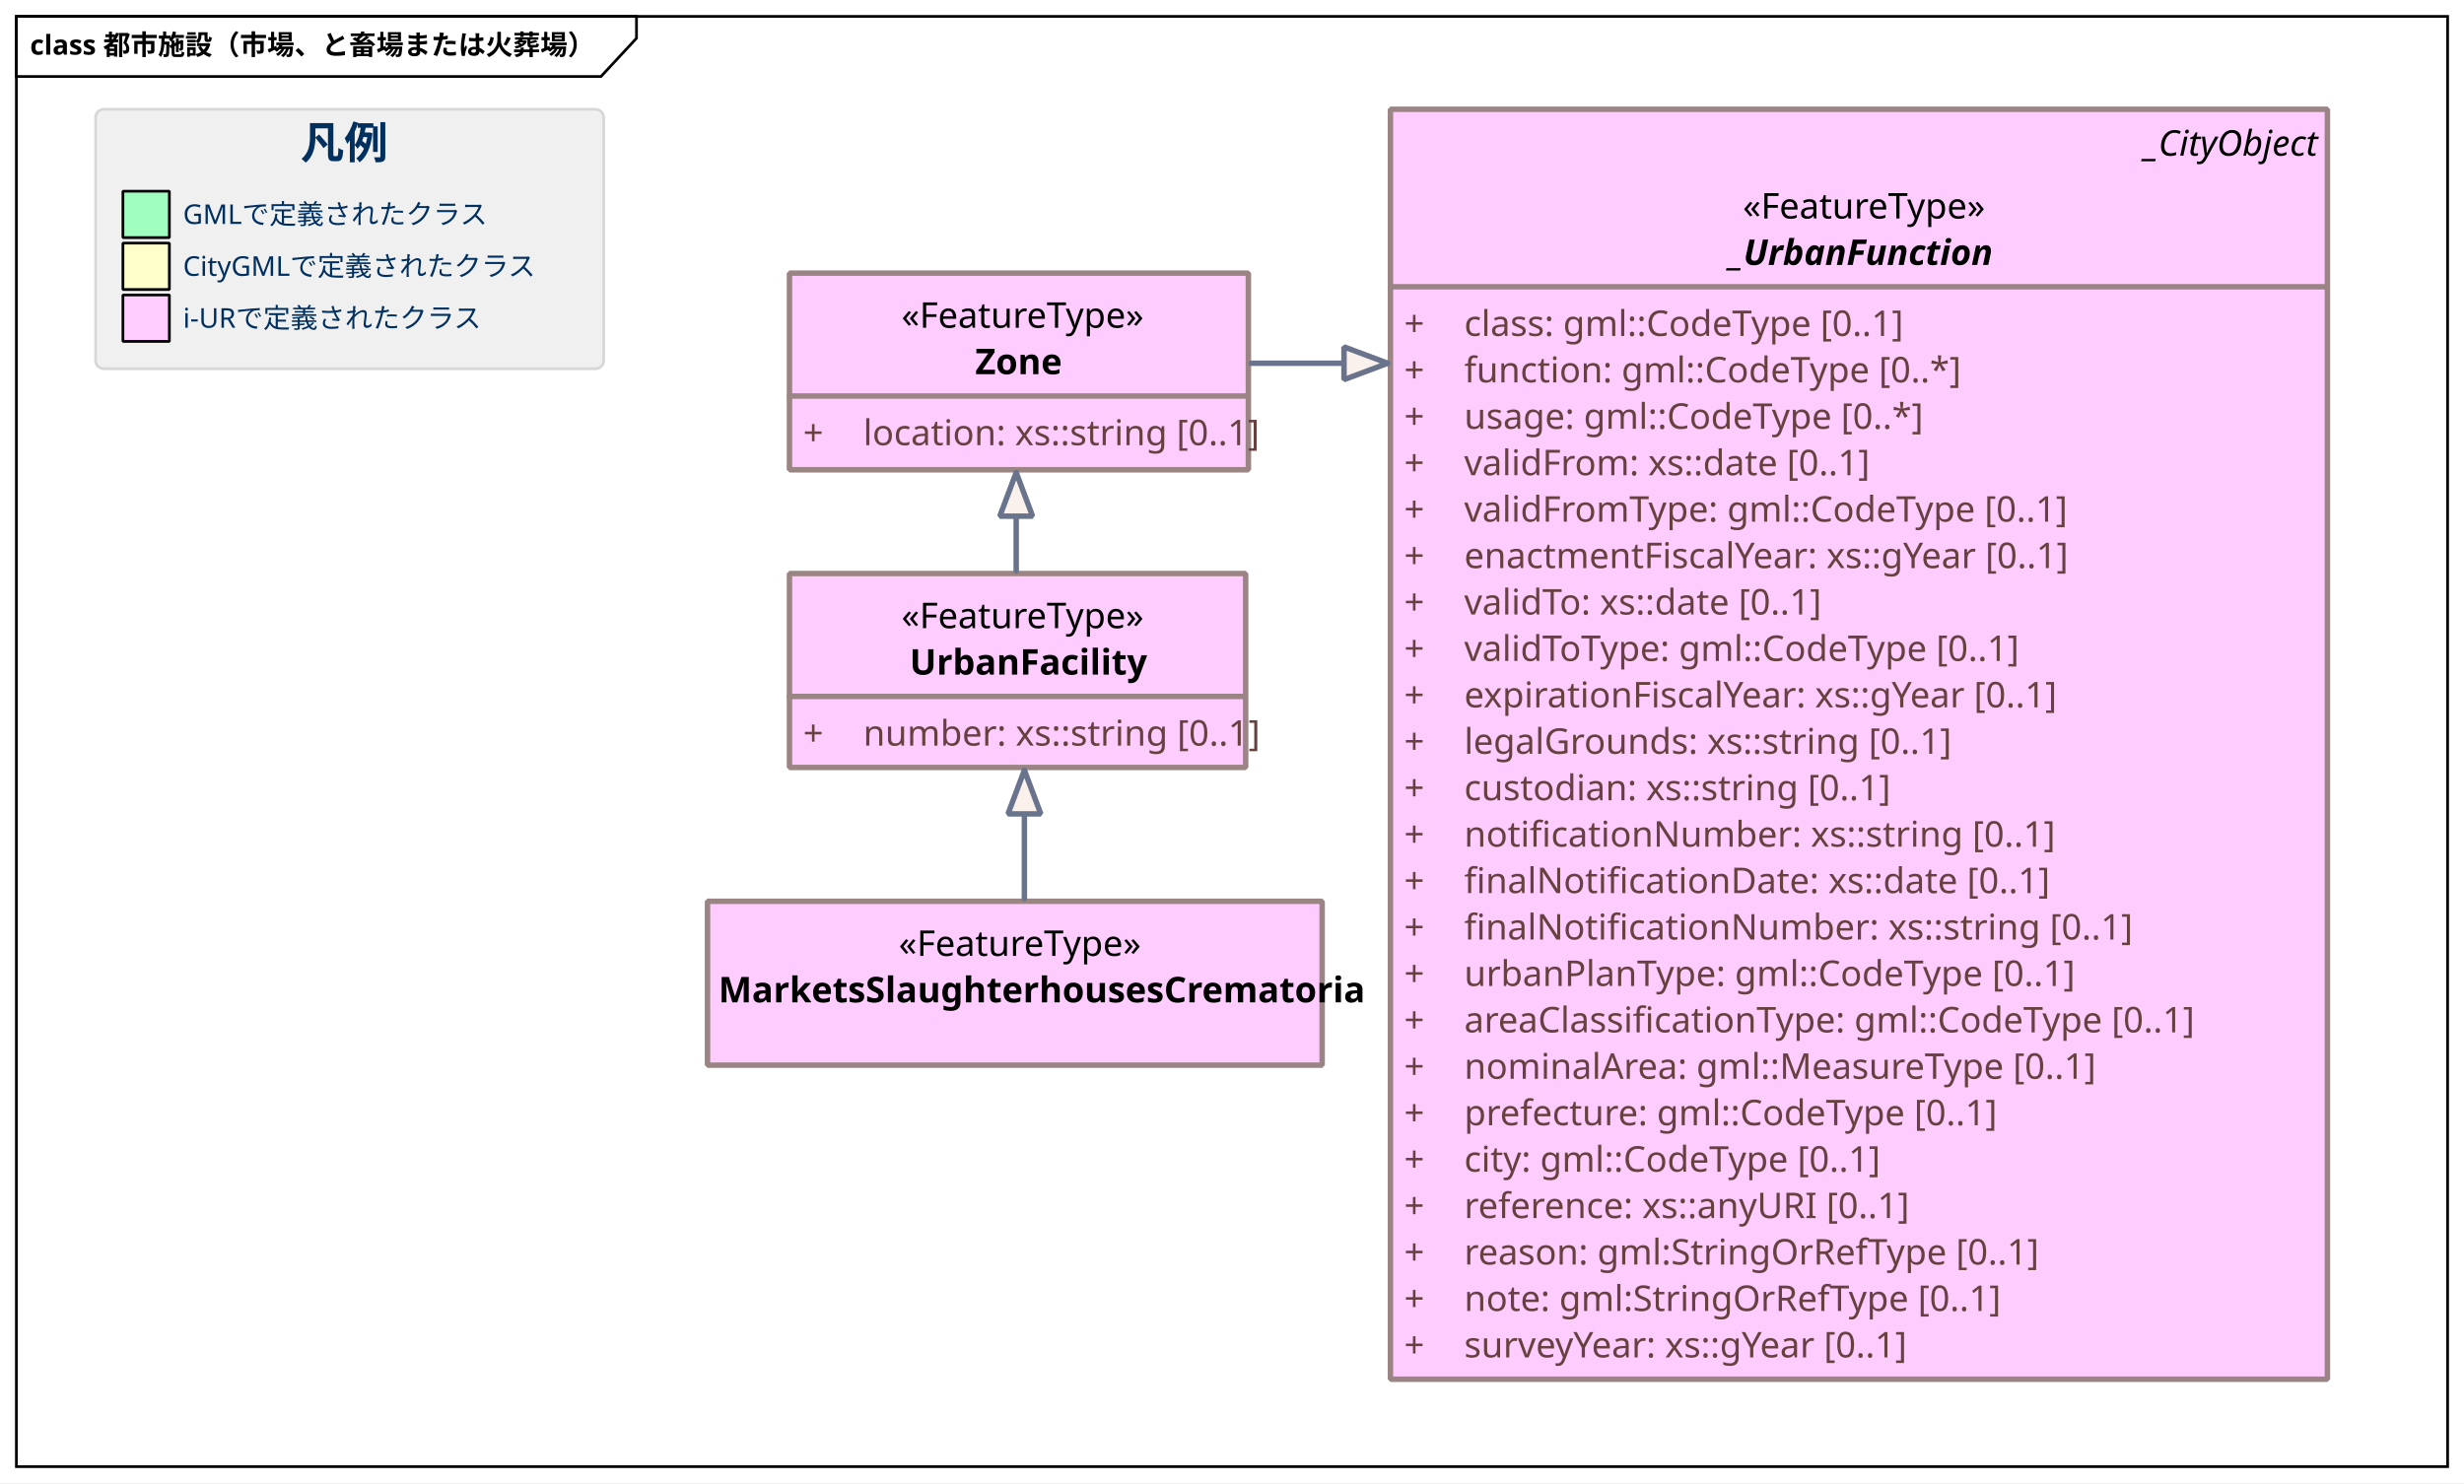
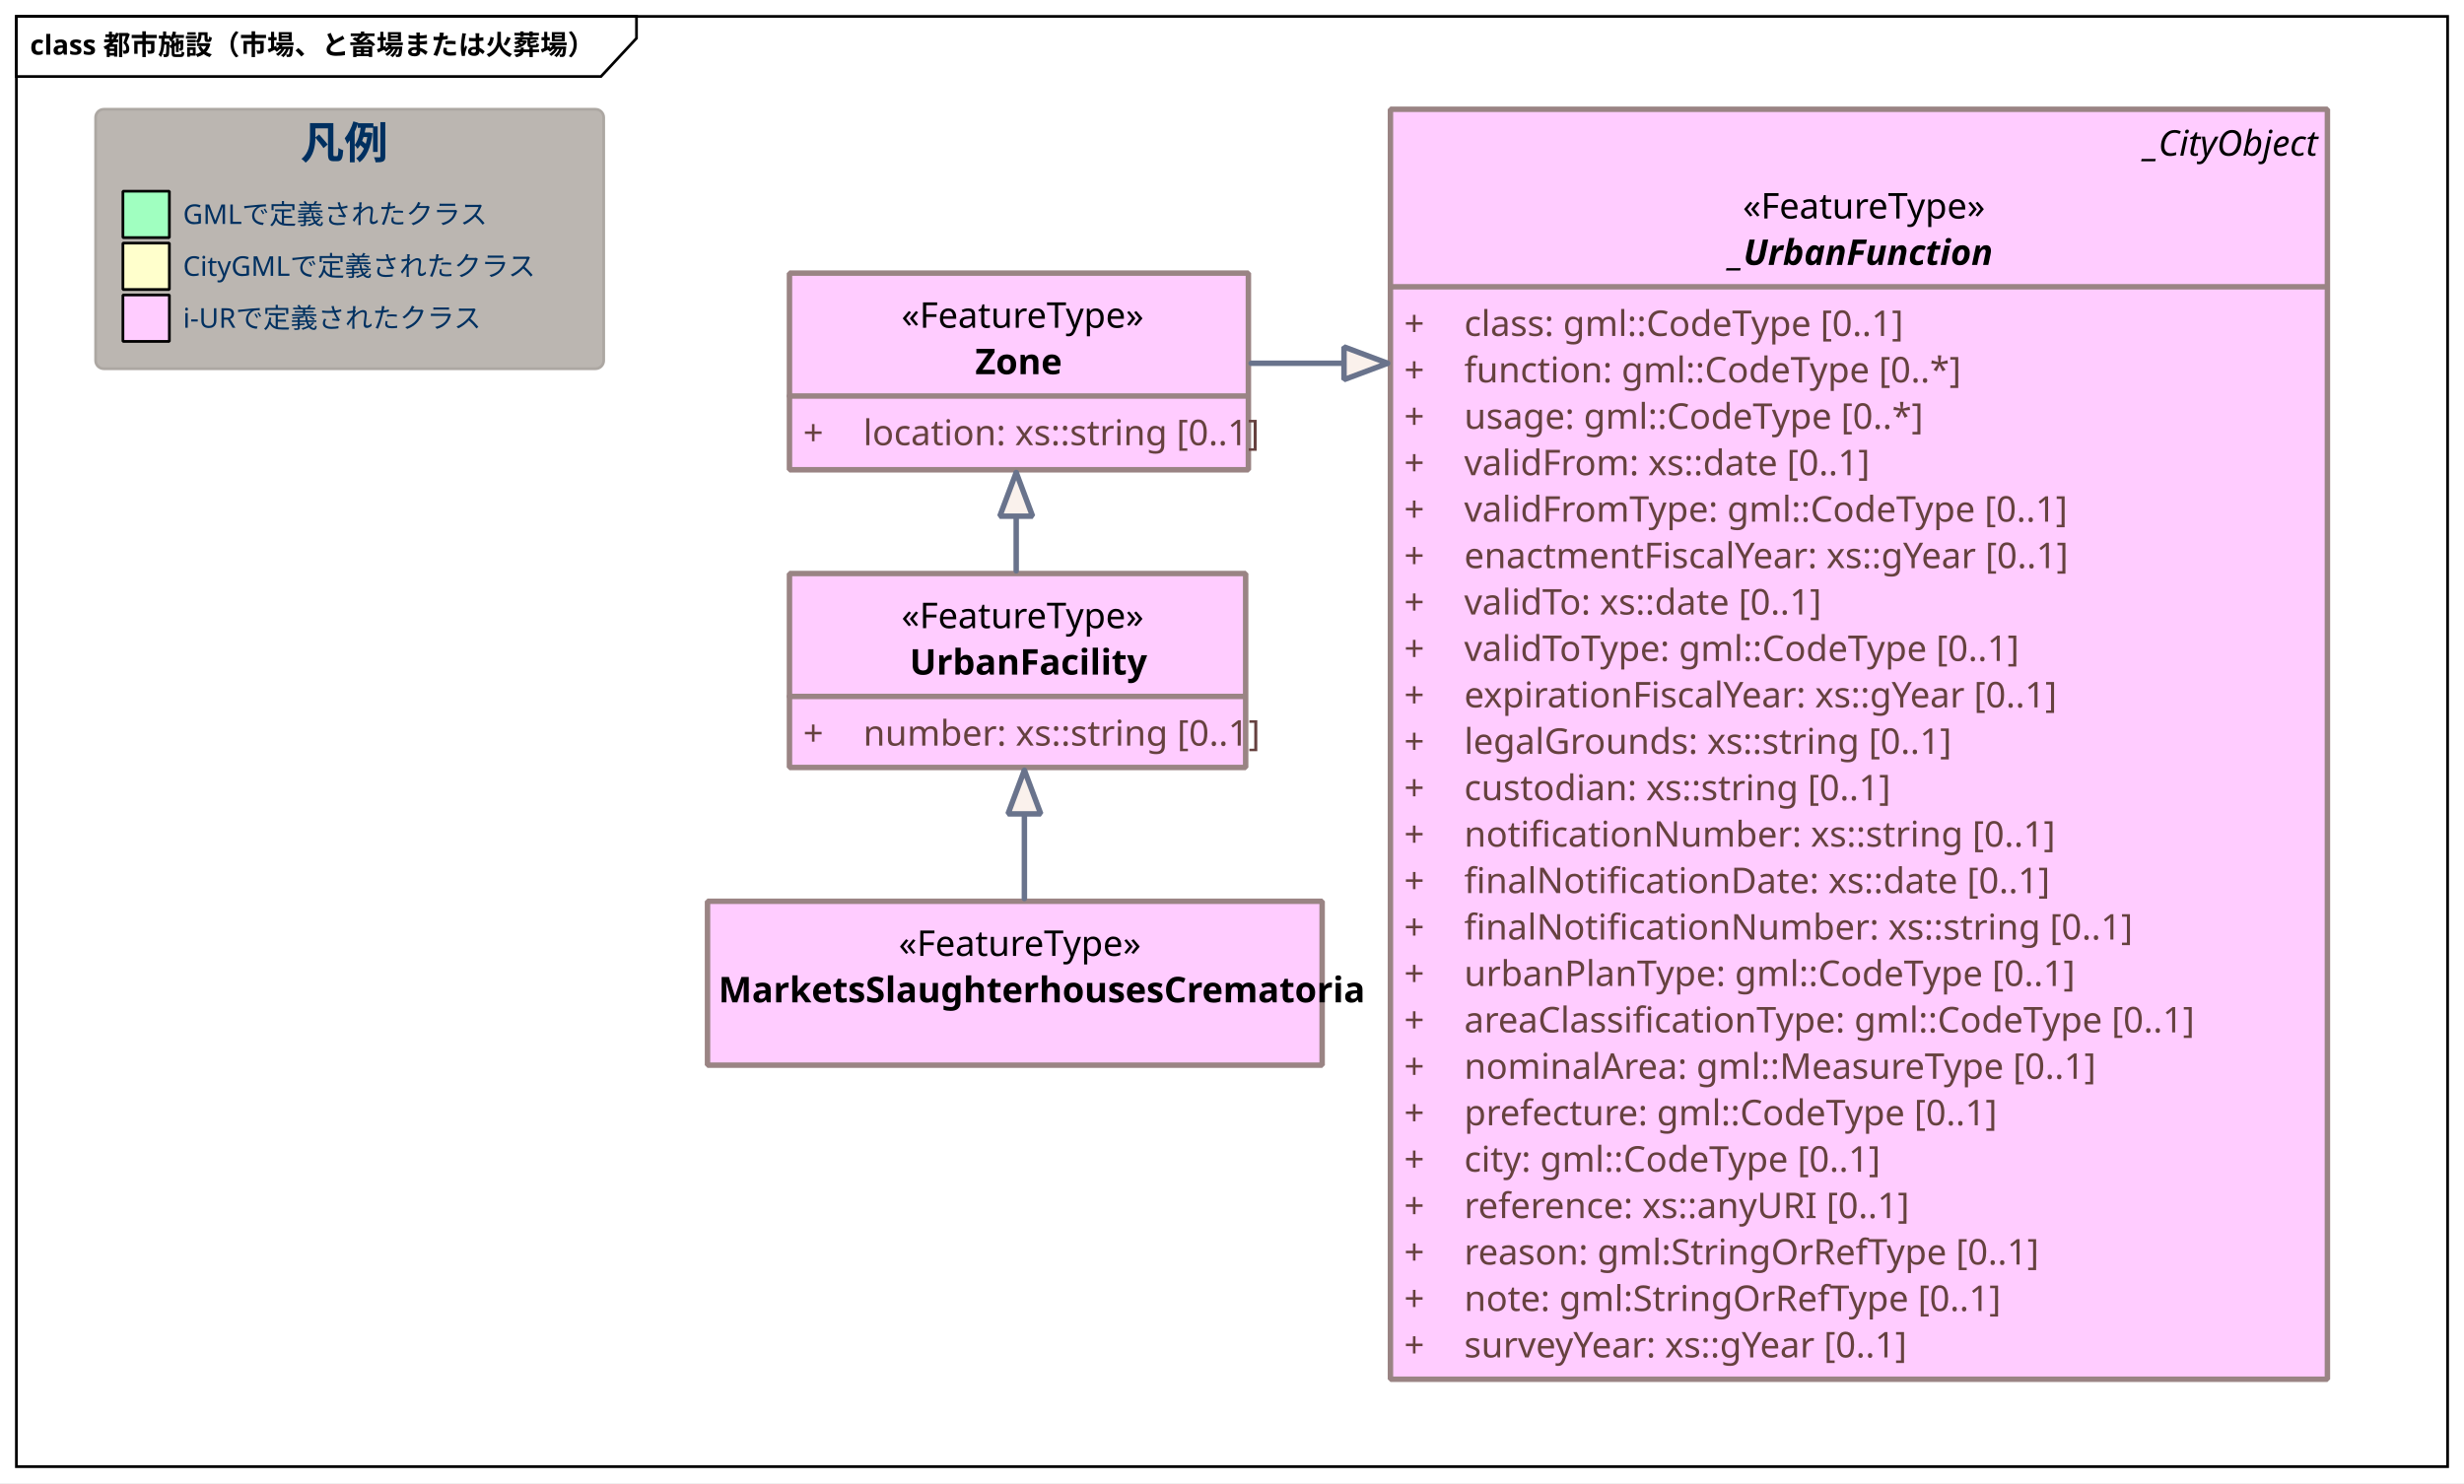
<svg xmlns="http://www.w3.org/2000/svg" width="23.87cm" height="14.37cm" viewBox="0 0 902 543">
  <g style="fill:#FFFFFF;fill-opacity:1.00;">
    <rect x="0" y="0" width="902" height="543" shape-rendering="auto" />
  </g>
  <g style="stroke-width:1;stroke-linecap:square;stroke-linejoin:miter; fill:#000000;fill-opacity:0.00; stroke:#000000; stroke-opacity:1.00">
    <path d="M 6 6 L 6 537 L 896 537 L 896 6 L 6 6" shape-rendering="auto" />
  </g>
  <g style="stroke-width:1;stroke-linecap:square;stroke-linejoin:miter; fill:#FFFFFF;fill-opacity:1.00; stroke:#000000; stroke-opacity:1.00">
    <polygon points="6 28 220 28 233 14 233 6 6 6 6 28" shape-rendering="auto" style="fill-rule:evenodd;" />
  </g>
  <g style="stroke-width:1;stroke-linecap:square;stroke-linejoin:miter; fill:#000000;fill-opacity:1.00; stroke:#000000; stroke-opacity:0.00">
    <text x="11.00" y="20.00" textLength="207" style="font-family:メイリオ; font-weight:700; font-style:normal; font-size:10px; fill:#000000;fill-opacity:1.00; stroke:#000000; stroke-opacity:0.00 stroke-width:0; white-space: pre;" xml:space="preserve" transform="rotate(-0.00 11.00 20.00)">class 都市施設（市場、と畜場または火葬場）</text>
  </g>
  <g style="stroke-width:2;stroke-linecap:round;stroke-linejoin:bevel; fill:#FFCCFF;fill-opacity:1.00; stroke:#9A8484; stroke-opacity:1.00">
    <rect x="259" y="330" width="225" height="60" rx="0.00" shape-rendering="auto" />
  </g>
  <g style="stroke-width:1;stroke-linecap:round;stroke-linejoin:bevel; fill:#000000;fill-opacity:1.00; stroke:#000000; stroke-opacity:0.00">
    <text x="329.00" y="350.00" textLength="85" style="font-family:Yu Gothic UI; font-weight:400; font-style:normal; font-size:13px; fill:#000000;fill-opacity:1.00; stroke:#000000; stroke-opacity:0.00 stroke-width:0; white-space: pre;" xml:space="preserve" transform="rotate(-0.00 329.00 350.00)">«FeatureType»</text>
    <text x="263.00" y="367.00" textLength="217" style="font-family:Yu Gothic UI; font-weight:700; font-style:normal; font-size:13px; fill:#000000;fill-opacity:1.00; stroke:#000000; stroke-opacity:0.00 stroke-width:0; white-space: pre;" xml:space="preserve" transform="rotate(-0.00 263.00 367.00)">MarketsSlaughterhousesCrematoria</text>
  </g>
  <g style="stroke-width:2;stroke-linecap:round;stroke-linejoin:bevel; fill:#FFCCFF;fill-opacity:1.00; stroke:#9A8484; stroke-opacity:1.00">
    <rect x="289" y="210" width="167" height="71" rx="0.00" shape-rendering="auto" />
  </g>
  <g style="stroke-width:1;stroke-linecap:round;stroke-linejoin:bevel; fill:#000000;fill-opacity:1.00; stroke:#000000; stroke-opacity:0.00">
    <text x="330.00" y="230.00" textLength="85" style="font-family:Yu Gothic UI; font-weight:400; font-style:normal; font-size:13px; fill:#000000;fill-opacity:1.00; stroke:#000000; stroke-opacity:0.00 stroke-width:0; white-space: pre;" xml:space="preserve" transform="rotate(-0.00 330.00 230.00)">«FeatureType»</text>
    <text x="333.00" y="247.00" textLength="78" style="font-family:Yu Gothic UI; font-weight:700; font-style:normal; font-size:13px; fill:#000000;fill-opacity:1.00; stroke:#000000; stroke-opacity:0.00 stroke-width:0; white-space: pre;" xml:space="preserve" transform="rotate(-0.00 333.00 247.00)">UrbanFacility</text>
  </g>
  <g style="stroke-width:2;stroke-linecap:round;stroke-linejoin:bevel; fill:#000000;fill-opacity:0.00; stroke:#9A8484; stroke-opacity:1.00">
    <path d="M 289 255 L 455 255" shape-rendering="auto" />
  </g>
  <g style="stroke-width:1;stroke-linecap:round;stroke-linejoin:bevel; fill:#66413F;fill-opacity:1.00; stroke:#000000; stroke-opacity:0.00">
    <text x="294.00" y="273.00" textLength="13" style="font-family:Yu Gothic UI; font-weight:400; font-style:normal; font-size:13px; fill:#66413F;fill-opacity:1.00; stroke:#000000; stroke-opacity:0.00 stroke-width:0; white-space: pre;" xml:space="preserve" transform="rotate(-0.00 294.00 273.00)">+ </text>
    <text x="316.00" y="273.00" textLength="135" style="font-family:Yu Gothic UI; font-weight:400; font-style:normal; font-size:13px; fill:#66413F;fill-opacity:1.00; stroke:#000000; stroke-opacity:0.00 stroke-width:0; white-space: pre;" xml:space="preserve" transform="rotate(-0.00 316.00 273.00)">number: xs::string [0..1]</text>
  </g>
  <g style="stroke-width:2;stroke-linecap:round;stroke-linejoin:bevel; fill:#FFCCFF;fill-opacity:1.00; stroke:#9A8484; stroke-opacity:1.00">
    <rect x="289" y="100" width="168" height="72" rx="0.00" shape-rendering="auto" />
  </g>
  <g style="stroke-width:1;stroke-linecap:round;stroke-linejoin:bevel; fill:#000000;fill-opacity:1.00; stroke:#000000; stroke-opacity:0.00">
    <text x="330.00" y="120.00" textLength="85" style="font-family:Yu Gothic UI; font-weight:400; font-style:normal; font-size:13px; fill:#000000;fill-opacity:1.00; stroke:#000000; stroke-opacity:0.00 stroke-width:0; white-space: pre;" xml:space="preserve" transform="rotate(-0.00 330.00 120.00)">«FeatureType»</text>
    <text x="357.00" y="137.00" textLength="31" style="font-family:Yu Gothic UI; font-weight:700; font-style:normal; font-size:13px; fill:#000000;fill-opacity:1.00; stroke:#000000; stroke-opacity:0.00 stroke-width:0; white-space: pre;" xml:space="preserve" transform="rotate(-0.00 357.00 137.00)">Zone</text>
  </g>
  <g style="stroke-width:2;stroke-linecap:round;stroke-linejoin:bevel; fill:#000000;fill-opacity:0.00; stroke:#9A8484; stroke-opacity:1.00">
    <path d="M 289 145 L 456 145" shape-rendering="auto" />
  </g>
  <g style="stroke-width:1;stroke-linecap:round;stroke-linejoin:bevel; fill:#66413F;fill-opacity:1.00; stroke:#000000; stroke-opacity:0.00">
    <text x="294.00" y="163.00" textLength="13" style="font-family:Yu Gothic UI; font-weight:400; font-style:normal; font-size:13px; fill:#66413F;fill-opacity:1.00; stroke:#000000; stroke-opacity:0.00 stroke-width:0; white-space: pre;" xml:space="preserve" transform="rotate(-0.00 294.00 163.00)">+ </text>
    <text x="316.00" y="163.00" textLength="136" style="font-family:Yu Gothic UI; font-weight:400; font-style:normal; font-size:13px; fill:#66413F;fill-opacity:1.00; stroke:#000000; stroke-opacity:0.00 stroke-width:0; white-space: pre;" xml:space="preserve" transform="rotate(-0.00 316.00 163.00)">location: xs::string [0..1]</text>
  </g>
  <g style="stroke-width:2;stroke-linecap:round;stroke-linejoin:bevel; fill:#FFCCFF;fill-opacity:1.00; stroke:#9A8484; stroke-opacity:1.00">
    <rect x="509" y="40" width="343" height="465" rx="0.00" shape-rendering="auto" />
  </g>
  <g style="stroke-width:1;stroke-linecap:round;stroke-linejoin:bevel; fill:#000000;fill-opacity:1.00; stroke:#000000; stroke-opacity:0.00">
    <text x="785.00" y="57.00" textLength="64" style="font-family:Yu Gothic UI; font-weight:400; font-style:italic; font-size:13px; fill:#000000;fill-opacity:1.00; stroke:#000000; stroke-opacity:0.00 stroke-width:0; white-space: pre;" xml:space="preserve" transform="rotate(-0.00 785.00 57.00)">_CityObject</text>
    <text x="638.00" y="80.00" textLength="85" style="font-family:Yu Gothic UI; font-weight:400; font-style:normal; font-size:13px; fill:#000000;fill-opacity:1.00; stroke:#000000; stroke-opacity:0.00 stroke-width:0; white-space: pre;" xml:space="preserve" transform="rotate(-0.00 638.00 80.00)">«FeatureType»</text>
    <text x="633.00" y="97.00" textLength="95" style="font-family:Yu Gothic UI; font-weight:700; font-style:italic; font-size:13px; fill:#000000;fill-opacity:1.00; stroke:#000000; stroke-opacity:0.00 stroke-width:0; white-space: pre;" xml:space="preserve" transform="rotate(-0.00 633.00 97.00)">_UrbanFunction</text>
  </g>
  <g style="stroke-width:2;stroke-linecap:round;stroke-linejoin:bevel; fill:#000000;fill-opacity:0.00; stroke:#9A8484; stroke-opacity:1.00">
    <path d="M 509 105 L 851 105" shape-rendering="auto" />
  </g>
  <g style="stroke-width:1;stroke-linecap:round;stroke-linejoin:bevel; fill:#66413F;fill-opacity:1.00; stroke:#000000; stroke-opacity:0.00">
    <text x="514.00" y="123.00" textLength="13" style="font-family:Yu Gothic UI; font-weight:400; font-style:normal; font-size:13px; fill:#66413F;fill-opacity:1.00; stroke:#000000; stroke-opacity:0.00 stroke-width:0; white-space: pre;" xml:space="preserve" transform="rotate(-0.00 514.00 123.00)">+ </text>
    <text x="536.00" y="123.00" textLength="154" style="font-family:Yu Gothic UI; font-weight:400; font-style:normal; font-size:13px; fill:#66413F;fill-opacity:1.00; stroke:#000000; stroke-opacity:0.00 stroke-width:0; white-space: pre;" xml:space="preserve" transform="rotate(-0.00 536.00 123.00)">class: gml::CodeType [0..1]</text>
    <text x="514.00" y="140.00" textLength="13" style="font-family:Yu Gothic UI; font-weight:400; font-style:normal; font-size:13px; fill:#66413F;fill-opacity:1.00; stroke:#000000; stroke-opacity:0.00 stroke-width:0; white-space: pre;" xml:space="preserve" transform="rotate(-0.00 514.00 140.00)">+ </text>
    <text x="536.00" y="140.00" textLength="170" style="font-family:Yu Gothic UI; font-weight:400; font-style:normal; font-size:13px; fill:#66413F;fill-opacity:1.00; stroke:#000000; stroke-opacity:0.00 stroke-width:0; white-space: pre;" xml:space="preserve" transform="rotate(-0.00 536.00 140.00)">function: gml::CodeType [0..*]</text>
    <text x="514.00" y="157.00" textLength="13" style="font-family:Yu Gothic UI; font-weight:400; font-style:normal; font-size:13px; fill:#66413F;fill-opacity:1.00; stroke:#000000; stroke-opacity:0.00 stroke-width:0; white-space: pre;" xml:space="preserve" transform="rotate(-0.00 514.00 157.00)">+ </text>
    <text x="536.00" y="157.00" textLength="159" style="font-family:Yu Gothic UI; font-weight:400; font-style:normal; font-size:13px; fill:#66413F;fill-opacity:1.00; stroke:#000000; stroke-opacity:0.00 stroke-width:0; white-space: pre;" xml:space="preserve" transform="rotate(-0.00 536.00 157.00)">usage: gml::CodeType [0..*]</text>
    <text x="514.00" y="174.00" textLength="13" style="font-family:Yu Gothic UI; font-weight:400; font-style:normal; font-size:13px; fill:#66413F;fill-opacity:1.00; stroke:#000000; stroke-opacity:0.00 stroke-width:0; white-space: pre;" xml:space="preserve" transform="rotate(-0.00 514.00 174.00)">+ </text>
    <text x="536.00" y="174.00" textLength="140" style="font-family:Yu Gothic UI; font-weight:400; font-style:normal; font-size:13px; fill:#66413F;fill-opacity:1.00; stroke:#000000; stroke-opacity:0.00 stroke-width:0; white-space: pre;" xml:space="preserve" transform="rotate(-0.00 536.00 174.00)">validFrom: xs::date [0..1]</text>
    <text x="514.00" y="191.00" textLength="13" style="font-family:Yu Gothic UI; font-weight:400; font-style:normal; font-size:13px; fill:#66413F;fill-opacity:1.00; stroke:#000000; stroke-opacity:0.00 stroke-width:0; white-space: pre;" xml:space="preserve" transform="rotate(-0.00 514.00 191.00)">+ </text>
    <text x="536.00" y="191.00" textLength="211" style="font-family:Yu Gothic UI; font-weight:400; font-style:normal; font-size:13px; fill:#66413F;fill-opacity:1.00; stroke:#000000; stroke-opacity:0.00 stroke-width:0; white-space: pre;" xml:space="preserve" transform="rotate(-0.00 536.00 191.00)">validFromType: gml::CodeType [0..1]</text>
    <text x="514.00" y="208.00" textLength="13" style="font-family:Yu Gothic UI; font-weight:400; font-style:normal; font-size:13px; fill:#66413F;fill-opacity:1.00; stroke:#000000; stroke-opacity:0.00 stroke-width:0; white-space: pre;" xml:space="preserve" transform="rotate(-0.00 514.00 208.00)">+ </text>
    <text x="536.00" y="208.00" textLength="208" style="font-family:Yu Gothic UI; font-weight:400; font-style:normal; font-size:13px; fill:#66413F;fill-opacity:1.00; stroke:#000000; stroke-opacity:0.00 stroke-width:0; white-space: pre;" xml:space="preserve" transform="rotate(-0.00 536.00 208.00)">enactmentFiscalYear: xs::gYear [0..1]</text>
    <text x="514.00" y="225.00" textLength="13" style="font-family:Yu Gothic UI; font-weight:400; font-style:normal; font-size:13px; fill:#66413F;fill-opacity:1.00; stroke:#000000; stroke-opacity:0.00 stroke-width:0; white-space: pre;" xml:space="preserve" transform="rotate(-0.00 514.00 225.00)">+ </text>
    <text x="536.00" y="225.00" textLength="125" style="font-family:Yu Gothic UI; font-weight:400; font-style:normal; font-size:13px; fill:#66413F;fill-opacity:1.00; stroke:#000000; stroke-opacity:0.00 stroke-width:0; white-space: pre;" xml:space="preserve" transform="rotate(-0.00 536.00 225.00)">validTo: xs::date [0..1]</text>
    <text x="514.00" y="242.00" textLength="13" style="font-family:Yu Gothic UI; font-weight:400; font-style:normal; font-size:13px; fill:#66413F;fill-opacity:1.00; stroke:#000000; stroke-opacity:0.00 stroke-width:0; white-space: pre;" xml:space="preserve" transform="rotate(-0.00 514.00 242.00)">+ </text>
    <text x="536.00" y="242.00" textLength="196" style="font-family:Yu Gothic UI; font-weight:400; font-style:normal; font-size:13px; fill:#66413F;fill-opacity:1.00; stroke:#000000; stroke-opacity:0.00 stroke-width:0; white-space: pre;" xml:space="preserve" transform="rotate(-0.00 536.00 242.00)">validToType: gml::CodeType [0..1]</text>
    <text x="514.00" y="259.00" textLength="13" style="font-family:Yu Gothic UI; font-weight:400; font-style:normal; font-size:13px; fill:#66413F;fill-opacity:1.00; stroke:#000000; stroke-opacity:0.00 stroke-width:0; white-space: pre;" xml:space="preserve" transform="rotate(-0.00 514.00 259.00)">+ </text>
    <text x="536.00" y="259.00" textLength="206" style="font-family:Yu Gothic UI; font-weight:400; font-style:normal; font-size:13px; fill:#66413F;fill-opacity:1.00; stroke:#000000; stroke-opacity:0.00 stroke-width:0; white-space: pre;" xml:space="preserve" transform="rotate(-0.00 536.00 259.00)">expirationFiscalYear: xs::gYear [0..1]</text>
    <text x="514.00" y="276.00" textLength="13" style="font-family:Yu Gothic UI; font-weight:400; font-style:normal; font-size:13px; fill:#66413F;fill-opacity:1.00; stroke:#000000; stroke-opacity:0.00 stroke-width:0; white-space: pre;" xml:space="preserve" transform="rotate(-0.00 514.00 276.00)">+ </text>
    <text x="536.00" y="276.00" textLength="168" style="font-family:Yu Gothic UI; font-weight:400; font-style:normal; font-size:13px; fill:#66413F;fill-opacity:1.00; stroke:#000000; stroke-opacity:0.00 stroke-width:0; white-space: pre;" xml:space="preserve" transform="rotate(-0.00 536.00 276.00)">legalGrounds: xs::string [0..1]</text>
    <text x="514.00" y="293.00" textLength="13" style="font-family:Yu Gothic UI; font-weight:400; font-style:normal; font-size:13px; fill:#66413F;fill-opacity:1.00; stroke:#000000; stroke-opacity:0.00 stroke-width:0; white-space: pre;" xml:space="preserve" transform="rotate(-0.00 514.00 293.00)">+ </text>
    <text x="536.00" y="293.00" textLength="146" style="font-family:Yu Gothic UI; font-weight:400; font-style:normal; font-size:13px; fill:#66413F;fill-opacity:1.00; stroke:#000000; stroke-opacity:0.00 stroke-width:0; white-space: pre;" xml:space="preserve" transform="rotate(-0.00 536.00 293.00)">custodian: xs::string [0..1]</text>
    <text x="514.00" y="310.00" textLength="13" style="font-family:Yu Gothic UI; font-weight:400; font-style:normal; font-size:13px; fill:#66413F;fill-opacity:1.00; stroke:#000000; stroke-opacity:0.00 stroke-width:0; white-space: pre;" xml:space="preserve" transform="rotate(-0.00 514.00 310.00)">+ </text>
    <text x="536.00" y="310.00" textLength="202" style="font-family:Yu Gothic UI; font-weight:400; font-style:normal; font-size:13px; fill:#66413F;fill-opacity:1.00; stroke:#000000; stroke-opacity:0.00 stroke-width:0; white-space: pre;" xml:space="preserve" transform="rotate(-0.00 536.00 310.00)">notificationNumber: xs::string [0..1]</text>
    <text x="514.00" y="327.00" textLength="13" style="font-family:Yu Gothic UI; font-weight:400; font-style:normal; font-size:13px; fill:#66413F;fill-opacity:1.00; stroke:#000000; stroke-opacity:0.00 stroke-width:0; white-space: pre;" xml:space="preserve" transform="rotate(-0.00 514.00 327.00)">+ </text>
    <text x="536.00" y="327.00" textLength="201" style="font-family:Yu Gothic UI; font-weight:400; font-style:normal; font-size:13px; fill:#66413F;fill-opacity:1.00; stroke:#000000; stroke-opacity:0.00 stroke-width:0; white-space: pre;" xml:space="preserve" transform="rotate(-0.00 536.00 327.00)">finalNotificationDate: xs::date [0..1]</text>
    <text x="514.00" y="344.00" textLength="13" style="font-family:Yu Gothic UI; font-weight:400; font-style:normal; font-size:13px; fill:#66413F;fill-opacity:1.00; stroke:#000000; stroke-opacity:0.00 stroke-width:0; white-space: pre;" xml:space="preserve" transform="rotate(-0.00 514.00 344.00)">+ </text>
    <text x="536.00" y="344.00" textLength="229" style="font-family:Yu Gothic UI; font-weight:400; font-style:normal; font-size:13px; fill:#66413F;fill-opacity:1.00; stroke:#000000; stroke-opacity:0.00 stroke-width:0; white-space: pre;" xml:space="preserve" transform="rotate(-0.00 536.00 344.00)">finalNotificationNumber: xs::string [0..1]</text>
    <text x="514.00" y="361.00" textLength="13" style="font-family:Yu Gothic UI; font-weight:400; font-style:normal; font-size:13px; fill:#66413F;fill-opacity:1.00; stroke:#000000; stroke-opacity:0.00 stroke-width:0; white-space: pre;" xml:space="preserve" transform="rotate(-0.00 514.00 361.00)">+ </text>
    <text x="536.00" y="361.00" textLength="212" style="font-family:Yu Gothic UI; font-weight:400; font-style:normal; font-size:13px; fill:#66413F;fill-opacity:1.00; stroke:#000000; stroke-opacity:0.00 stroke-width:0; white-space: pre;" xml:space="preserve" transform="rotate(-0.00 536.00 361.00)">urbanPlanType: gml::CodeType [0..1]</text>
    <text x="514.00" y="378.00" textLength="13" style="font-family:Yu Gothic UI; font-weight:400; font-style:normal; font-size:13px; fill:#66413F;fill-opacity:1.00; stroke:#000000; stroke-opacity:0.00 stroke-width:0; white-space: pre;" xml:space="preserve" transform="rotate(-0.00 514.00 378.00)">+ </text>
    <text x="536.00" y="378.00" textLength="255" style="font-family:Yu Gothic UI; font-weight:400; font-style:normal; font-size:13px; fill:#66413F;fill-opacity:1.00; stroke:#000000; stroke-opacity:0.00 stroke-width:0; white-space: pre;" xml:space="preserve" transform="rotate(-0.00 536.00 378.00)">areaClassificationType: gml::CodeType [0..1]</text>
    <text x="514.00" y="395.00" textLength="13" style="font-family:Yu Gothic UI; font-weight:400; font-style:normal; font-size:13px; fill:#66413F;fill-opacity:1.00; stroke:#000000; stroke-opacity:0.00 stroke-width:0; white-space: pre;" xml:space="preserve" transform="rotate(-0.00 514.00 395.00)">+ </text>
    <text x="536.00" y="395.00" textLength="219" style="font-family:Yu Gothic UI; font-weight:400; font-style:normal; font-size:13px; fill:#66413F;fill-opacity:1.00; stroke:#000000; stroke-opacity:0.00 stroke-width:0; white-space: pre;" xml:space="preserve" transform="rotate(-0.00 536.00 395.00)">nominalArea: gml::MeasureType [0..1]</text>
    <text x="514.00" y="412.00" textLength="13" style="font-family:Yu Gothic UI; font-weight:400; font-style:normal; font-size:13px; fill:#66413F;fill-opacity:1.00; stroke:#000000; stroke-opacity:0.00 stroke-width:0; white-space: pre;" xml:space="preserve" transform="rotate(-0.00 514.00 412.00)">+ </text>
    <text x="536.00" y="412.00" textLength="186" style="font-family:Yu Gothic UI; font-weight:400; font-style:normal; font-size:13px; fill:#66413F;fill-opacity:1.00; stroke:#000000; stroke-opacity:0.00 stroke-width:0; white-space: pre;" xml:space="preserve" transform="rotate(-0.00 536.00 412.00)">prefecture: gml::CodeType [0..1]</text>
    <text x="514.00" y="429.00" textLength="13" style="font-family:Yu Gothic UI; font-weight:400; font-style:normal; font-size:13px; fill:#66413F;fill-opacity:1.00; stroke:#000000; stroke-opacity:0.00 stroke-width:0; white-space: pre;" xml:space="preserve" transform="rotate(-0.00 514.00 429.00)">+ </text>
    <text x="536.00" y="429.00" textLength="145" style="font-family:Yu Gothic UI; font-weight:400; font-style:normal; font-size:13px; fill:#66413F;fill-opacity:1.00; stroke:#000000; stroke-opacity:0.00 stroke-width:0; white-space: pre;" xml:space="preserve" transform="rotate(-0.00 536.00 429.00)">city: gml::CodeType [0..1]</text>
    <text x="514.00" y="446.00" textLength="13" style="font-family:Yu Gothic UI; font-weight:400; font-style:normal; font-size:13px; fill:#66413F;fill-opacity:1.00; stroke:#000000; stroke-opacity:0.00 stroke-width:0; white-space: pre;" xml:space="preserve" transform="rotate(-0.00 514.00 446.00)">+ </text>
    <text x="536.00" y="446.00" textLength="152" style="font-family:Yu Gothic UI; font-weight:400; font-style:normal; font-size:13px; fill:#66413F;fill-opacity:1.00; stroke:#000000; stroke-opacity:0.00 stroke-width:0; white-space: pre;" xml:space="preserve" transform="rotate(-0.00 536.00 446.00)">reference: xs::anyURI [0..1]</text>
    <text x="514.00" y="463.00" textLength="13" style="font-family:Yu Gothic UI; font-weight:400; font-style:normal; font-size:13px; fill:#66413F;fill-opacity:1.00; stroke:#000000; stroke-opacity:0.00 stroke-width:0; white-space: pre;" xml:space="preserve" transform="rotate(-0.00 514.00 463.00)">+ </text>
    <text x="536.00" y="463.00" textLength="200" style="font-family:Yu Gothic UI; font-weight:400; font-style:normal; font-size:13px; fill:#66413F;fill-opacity:1.00; stroke:#000000; stroke-opacity:0.00 stroke-width:0; white-space: pre;" xml:space="preserve" transform="rotate(-0.00 536.00 463.00)">reason: gml:StringOrRefType [0..1]</text>
    <text x="514.00" y="480.00" textLength="13" style="font-family:Yu Gothic UI; font-weight:400; font-style:normal; font-size:13px; fill:#66413F;fill-opacity:1.00; stroke:#000000; stroke-opacity:0.00 stroke-width:0; white-space: pre;" xml:space="preserve" transform="rotate(-0.00 514.00 480.00)">+ </text>
    <text x="536.00" y="480.00" textLength="186" style="font-family:Yu Gothic UI; font-weight:400; font-style:normal; font-size:13px; fill:#66413F;fill-opacity:1.00; stroke:#000000; stroke-opacity:0.00 stroke-width:0; white-space: pre;" xml:space="preserve" transform="rotate(-0.00 536.00 480.00)">note: gml:StringOrRefType [0..1]</text>
    <text x="514.00" y="497.00" textLength="13" style="font-family:Yu Gothic UI; font-weight:400; font-style:normal; font-size:13px; fill:#66413F;fill-opacity:1.00; stroke:#000000; stroke-opacity:0.00 stroke-width:0; white-space: pre;" xml:space="preserve" transform="rotate(-0.00 514.00 497.00)">+ </text>
    <text x="536.00" y="497.00" textLength="154" style="font-family:Yu Gothic UI; font-weight:400; font-style:normal; font-size:13px; fill:#66413F;fill-opacity:1.00; stroke:#000000; stroke-opacity:0.00 stroke-width:0; white-space: pre;" xml:space="preserve" transform="rotate(-0.00 536.00 497.00)">surveyYear: xs::gYear [0..1]</text>
  </g>
-   <g style="stroke-width:1;stroke-linecap:round;stroke-linejoin:bevel; fill:#F0F0F0;fill-opacity:1.00; stroke:#D7D7D7; stroke-opacity:1.00">
+   <g style="stroke-width:1;stroke-linecap:round;stroke-linejoin:bevel; fill:#BBB6B1;fill-opacity:1.00; stroke:#ACA7A2; stroke-opacity:1.00">
    <rect x="35" y="40" width="186" height="95" rx="3.00" shape-rendering="auto" />
  </g>
  <g style="stroke-width:1;stroke-linecap:round;stroke-linejoin:bevel; fill:#A0FFC0;fill-opacity:1.00; stroke:#000000; stroke-opacity:1.00">
    <rect x="45" y="70" width="17" height="17" rx="0.00" shape-rendering="auto" />
  </g>
  <g style="stroke-width:1;stroke-linecap:round;stroke-linejoin:bevel; fill:#003060;fill-opacity:1.00; stroke:#000000; stroke-opacity:0.00">
    <text x="67.00" y="82.00" textLength="111" style="font-family:メイリオ; font-weight:0; font-style:normal; font-size:10px; fill:#003060;fill-opacity:1.00; stroke:#000000; stroke-opacity:0.00 stroke-width:0; white-space: pre;" xml:space="preserve" transform="rotate(-0.00 67.00 82.00)">GMLで定義されたクラス</text>
  </g>
  <g style="stroke-width:1;stroke-linecap:round;stroke-linejoin:bevel; fill:#FFFFCC;fill-opacity:1.00; stroke:#000000; stroke-opacity:1.00">
    <rect x="45" y="89" width="17" height="17" rx="0.00" shape-rendering="auto" />
  </g>
  <g style="stroke-width:1;stroke-linecap:round;stroke-linejoin:bevel; fill:#003060;fill-opacity:1.00; stroke:#000000; stroke-opacity:0.00">
    <text x="67.00" y="101.00" textLength="131" style="font-family:メイリオ; font-weight:0; font-style:normal; font-size:10px; fill:#003060;fill-opacity:1.00; stroke:#000000; stroke-opacity:0.00 stroke-width:0; white-space: pre;" xml:space="preserve" transform="rotate(-0.00 67.00 101.00)">CityGMLで定義されたクラス</text>
  </g>
  <g style="stroke-width:1;stroke-linecap:round;stroke-linejoin:bevel; fill:#FFCCFF;fill-opacity:1.00; stroke:#000000; stroke-opacity:1.00">
    <rect x="45" y="108" width="17" height="17" rx="0.00" shape-rendering="auto" />
  </g>
  <g style="stroke-width:1;stroke-linecap:round;stroke-linejoin:bevel; fill:#003060;fill-opacity:1.00; stroke:#000000; stroke-opacity:0.00">
    <text x="67.00" y="120.00" textLength="111" style="font-family:メイリオ; font-weight:0; font-style:normal; font-size:10px; fill:#003060;fill-opacity:1.00; stroke:#000000; stroke-opacity:0.00 stroke-width:0; white-space: pre;" xml:space="preserve" transform="rotate(-0.00 67.00 120.00)">i-URで定義されたクラス</text>
    <text x="110.00" y="58.00" textLength="22" style="font-family:メイリオ; font-weight:700; font-style:normal; font-size:16px; fill:#003060;fill-opacity:1.00; stroke:#000000; stroke-opacity:0.00 stroke-width:0; white-space: pre;" xml:space="preserve" transform="rotate(-0.00 110.00 58.00)">凡例</text>
  </g>
  <g style="stroke-width:2;stroke-linecap:round;stroke-linejoin:bevel; fill:#000000;fill-opacity:0.00; stroke:#69738C; stroke-opacity:1.00">
    <path d="M 375 329 L 375 282" shape-rendering="auto" />
  </g>
  <g style="stroke-width:2;stroke-linecap:round;stroke-linejoin:bevel; fill:#FAF1EC;fill-opacity:1.00; stroke:#69738C; stroke-opacity:1.00">
    <polygon points="381 298 369 298 375 282" shape-rendering="auto" style="fill-rule:evenodd;" />
  </g>
  <g style="stroke-width:2;stroke-linecap:round;stroke-linejoin:bevel; fill:#000000;fill-opacity:0.00; stroke:#69738C; stroke-opacity:1.00">
    <path d="M 372 209 L 372 173" shape-rendering="auto" />
  </g>
  <g style="stroke-width:2;stroke-linecap:round;stroke-linejoin:bevel; fill:#FAF1EC;fill-opacity:1.00; stroke:#69738C; stroke-opacity:1.00">
    <polygon points="378 189 366 189 372 173" shape-rendering="auto" style="fill-rule:evenodd;" />
  </g>
  <g style="stroke-width:2;stroke-linecap:round;stroke-linejoin:bevel; fill:#000000;fill-opacity:0.00; stroke:#69738C; stroke-opacity:1.00">
    <path d="M 458 133 L 508 133" shape-rendering="auto" />
  </g>
  <g style="stroke-width:2;stroke-linecap:round;stroke-linejoin:bevel; fill:#FAF1EC;fill-opacity:1.00; stroke:#69738C; stroke-opacity:1.00">
    <polygon points="492 139 492 127 508 133" shape-rendering="auto" style="fill-rule:evenodd;" />
  </g>
</svg>
